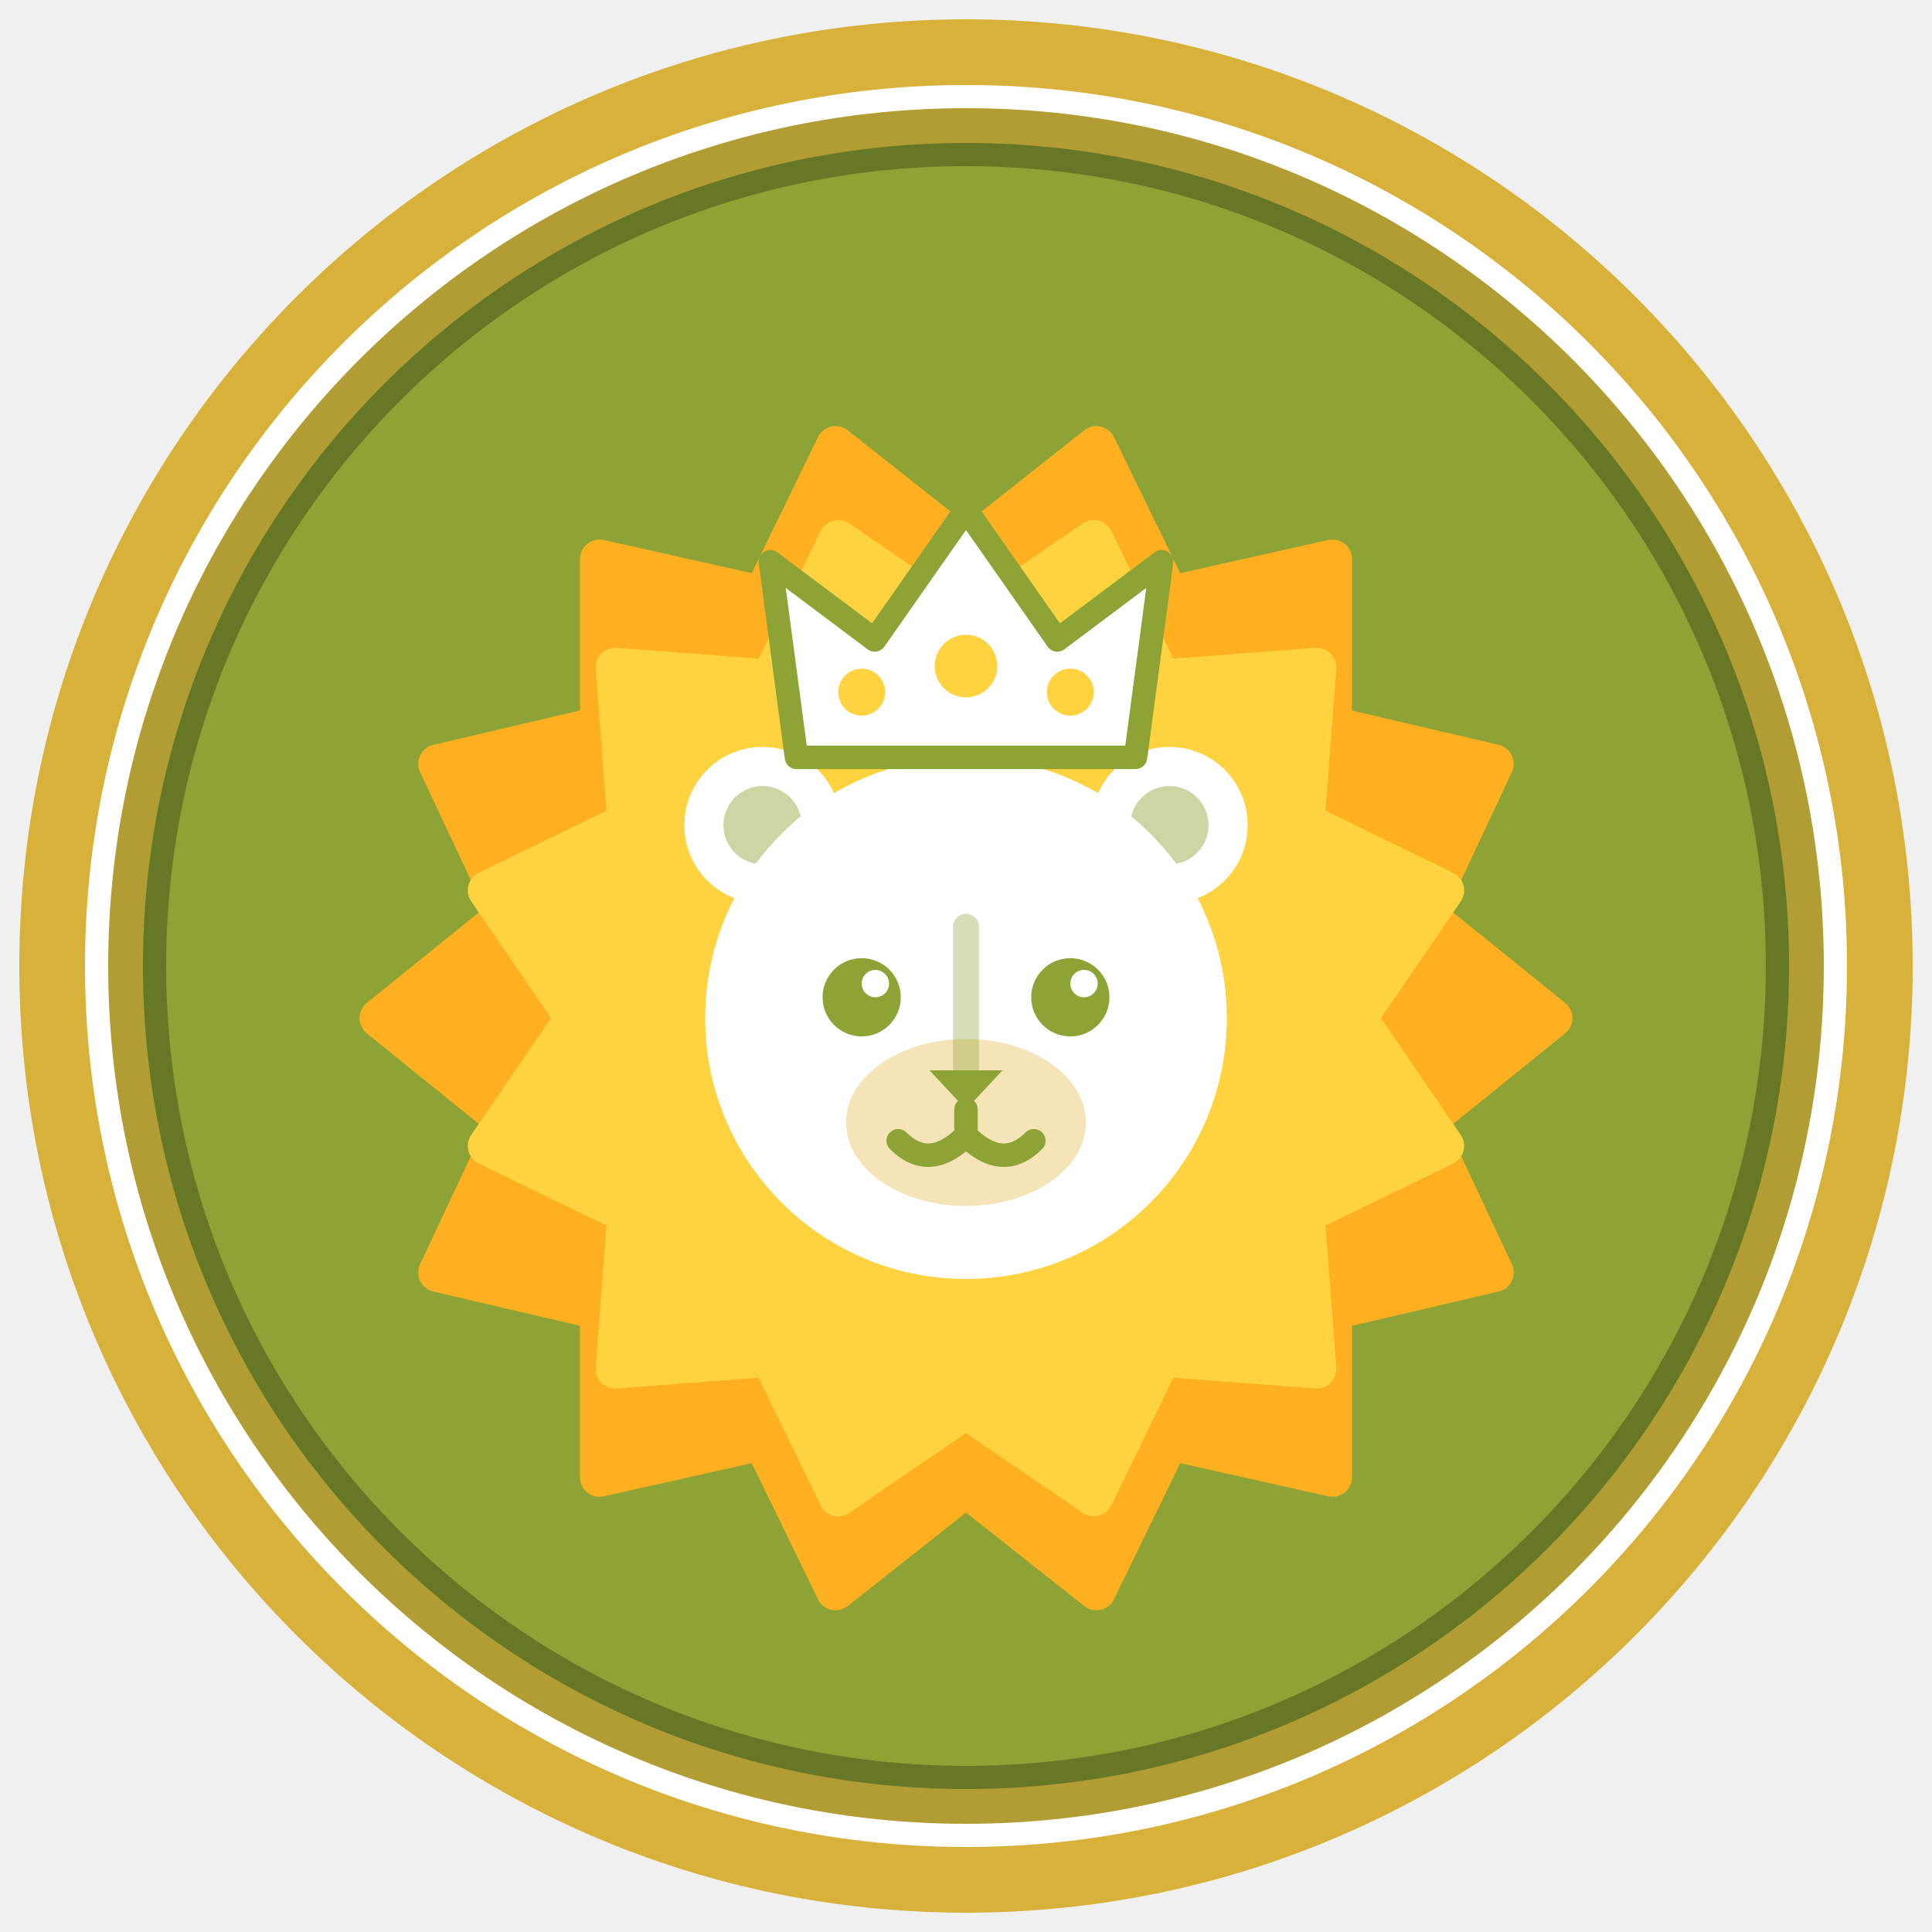
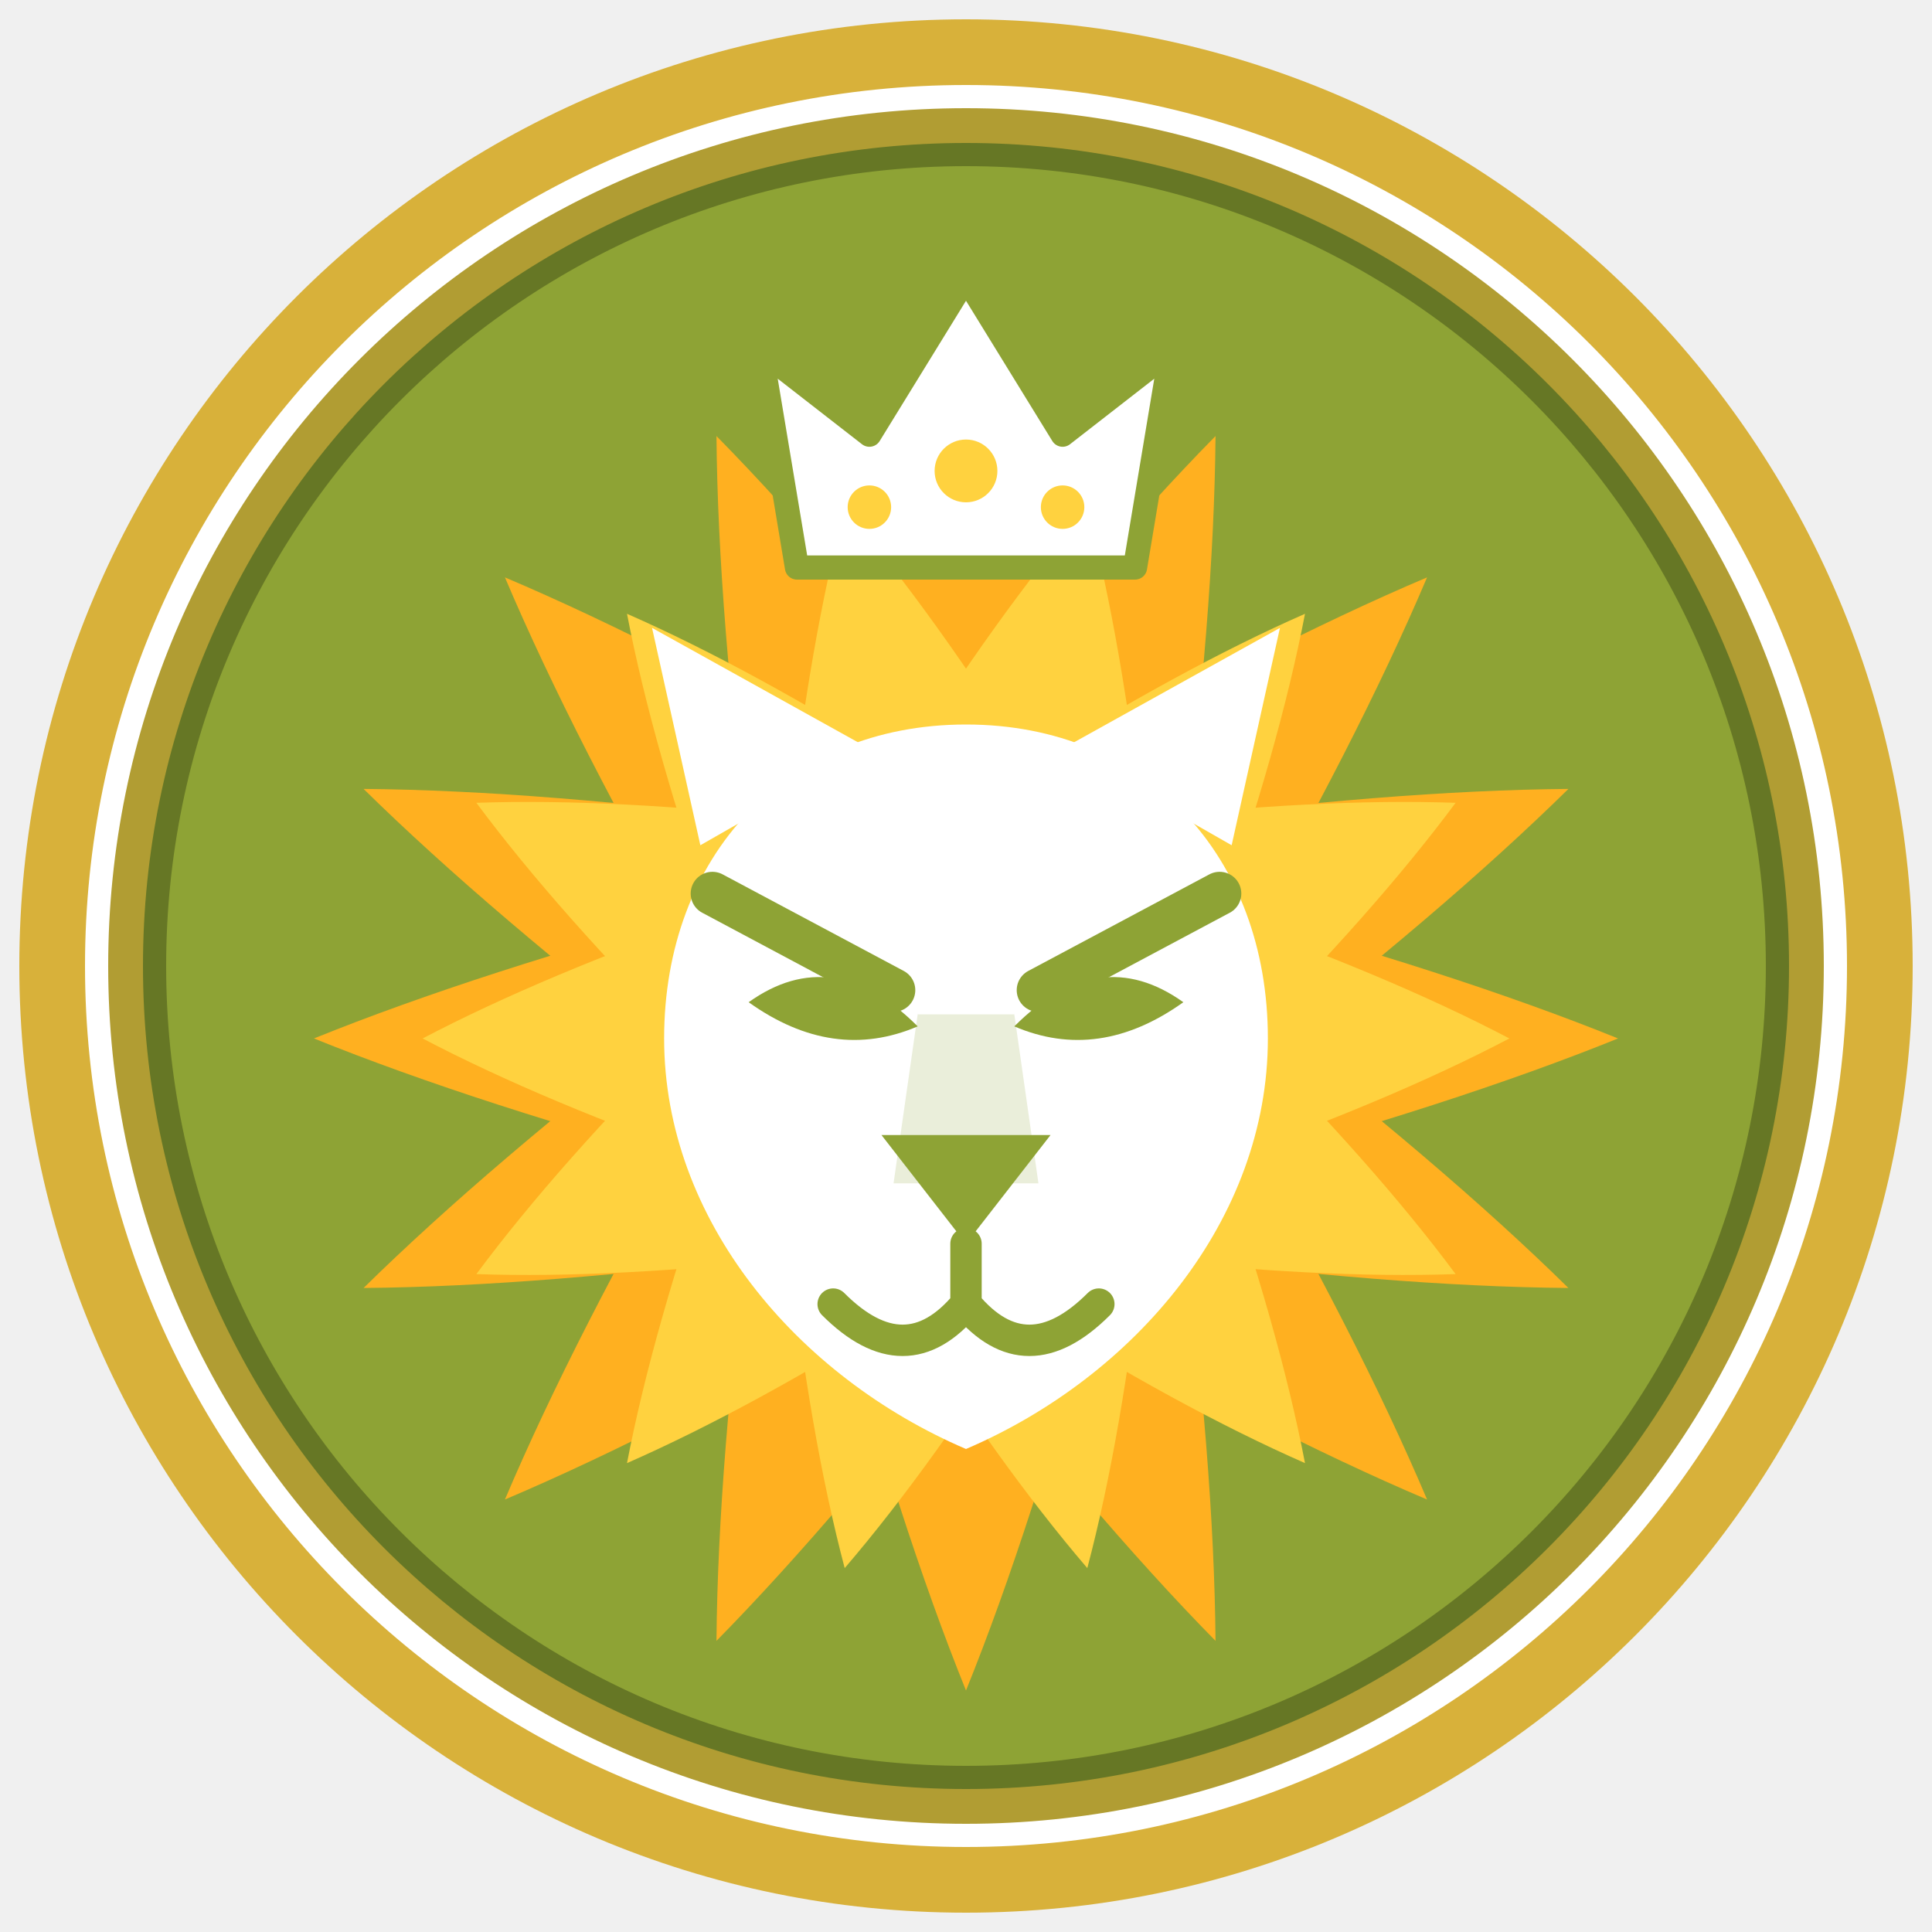
<svg xmlns="http://www.w3.org/2000/svg" viewBox="-100 -100 200 200" width="400" height="400">
  <circle r="98" fill="#D8B13A" />
  <circle r="89" fill="#667725" opacity=".35" />
  <circle r="84" fill="#8EA335" />
  <circle r="84" fill="none" stroke="#667725" stroke-width="2.4" />
  <circle r="90" fill="none" stroke="#FFFFFF" stroke-width="2.4" />
-   <g transform="translate(0 0) scale(1.35)">
-     <polygon points="45.0,4.0 35.1,12.0 40.5,23.5 28.1,26.4 28.1,39.2 15.6,36.4 10.0,47.9 0.0,40.0 -10.0,47.9 -15.6,36.4 -28.1,39.2 -28.1,26.4 -40.5,23.5 -35.1,12.0 -45.0,4.0 -35.1,-4.0 -40.5,-15.5 -28.1,-18.4 -28.1,-31.2 -15.6,-28.4 -10.0,-39.9 -0.0,-32.0 10.0,-39.9 15.6,-28.4 28.1,-31.2 28.1,-18.4 40.5,-15.5 35.1,-4.0" fill="#FFB020" stroke-linejoin="round" stroke="#FFB020" stroke-width="3" />
-     <polygon points="36.7,13.8 26.0,19.0 26.9,30.9 15.0,30.0 9.8,40.7 0.0,34.0 -9.8,40.7 -15.0,30.0 -26.9,30.9 -26.0,19.0 -36.7,13.8 -30.0,4.0 -36.7,-5.8 -26.0,-11.0 -26.9,-22.9 -15.0,-22.0 -9.8,-32.7 -0.0,-26.0 9.8,-32.7 15.0,-22.0 26.9,-22.9 26.0,-11.0 36.7,-5.8 30.0,4.0" fill="#FFD23F" stroke-linejoin="round" stroke="#FFD23F" stroke-width="3" />
-     <circle cx="-15.6" cy="-10.8" r="6.0" fill="#FFFFFF" />
-     <circle cx="15.6" cy="-10.8" r="6.0" fill="#FFFFFF" />
-     <circle cx="-15.6" cy="-10.8" r="3.0" fill="#8EA335" opacity=".45" />
-     <circle cx="15.6" cy="-10.8" r="3.0" fill="#8EA335" opacity=".45" />
-     <circle cx="0" cy="4" r="20" fill="#FFFFFF" />
-     <circle cx="-8.0" cy="2.4" r="3.0" fill="#8EA335" />
-     <circle cx="8.0" cy="2.4" r="3.0" fill="#8EA335" />
-     <circle cx="-6.95" cy="1.35" r="1.05" fill="#FFFFFF" />
-     <circle cx="9.05" cy="1.35" r="1.05" fill="#FFFFFF" />
-     <ellipse cx="0" cy="12.0" rx="9.2" ry="6.4" fill="#F4E4B8" />
-     <path d="M-2.8,8.0 h5.6 l-2.8,3.0Z" fill="#8EA335" />
-     <path d="M0,11.0 v2.0 M0,13.0 q-2.8,2.8 -5.2,0.4 M0,13.0 q2.8,2.8 5.2,0.4" stroke="#8EA335" stroke-width="1.8" fill="none" stroke-linecap="round" />
-     <path d="M0,-3.0 V8.0" stroke="#8EA335" stroke-width="2" stroke-opacity=".35" stroke-linecap="round" />
-     <g transform="translate(0 -22)">
-       <path d="M-13,6 L-15,-9 L-7,-3 L0,-13 L7,-3 L15,-9 L13,6Z" fill="#FFFFFF" stroke="#8EA335" stroke-width="1.8" stroke-linejoin="round" />
-       <circle cx="0" cy="-1" r="2.4" fill="#FFD23F" />
-       <circle cx="-8" cy="1" r="1.8" fill="#FFD23F" />
-       <circle cx="8" cy="1" r="1.8" fill="#FFD23F" />
+   <g transform="translate(0 0) scale(1.25)">
+     <g transform="translate(0 6)">
+       <path d="M-11,0 Q-5.5,-20.4 0,-34 Q5.5,-20.4 11,0Z" fill="#FFB020" transform="rotate(0.0) translate(0 -20)" />
+       <path d="M-11,0 Q-5.5,-20.4 0,-34 Q5.5,-20.4 11,0Z" fill="#FFB020" transform="rotate(22.5) translate(0 -20)" />
+       <path d="M-11,0 Q-5.5,-20.4 0,-34 Q5.5,-20.4 11,0Z" fill="#FFB020" transform="rotate(45.0) translate(0 -20)" />
+       <path d="M-11,0 Q-5.5,-20.4 0,-34 Q5.5,-20.4 11,0Z" fill="#FFB020" transform="rotate(67.5) translate(0 -20)" />
+       <path d="M-11,0 Q-5.5,-20.4 0,-34 Q5.5,-20.4 11,0Z" fill="#FFB020" transform="rotate(90.0) translate(0 -20)" />
+       <path d="M-11,0 Q-5.5,-20.4 0,-34 Q5.5,-20.4 11,0Z" fill="#FFB020" transform="rotate(112.5) translate(0 -20)" />
+       <path d="M-11,0 Q-5.5,-20.4 0,-34 Q5.5,-20.4 11,0Z" fill="#FFB020" transform="rotate(135.0) translate(0 -20)" />
+       <path d="M-11,0 Q-5.5,-20.4 0,-34 Q5.5,-20.4 11,0Z" fill="#FFB020" transform="rotate(157.5) translate(0 -20)" />
+       <path d="M-11,0 Q-5.5,-20.4 0,-34 Q5.5,-20.4 11,0Z" fill="#FFB020" transform="rotate(180.0) translate(0 -20)" />
+       <path d="M-11,0 Q-5.5,-20.4 0,-34 Q5.5,-20.4 11,0Z" fill="#FFB020" transform="rotate(202.5) translate(0 -20)" />
+       <path d="M-11,0 Q-5.5,-20.4 0,-34 Q5.5,-20.4 11,0Z" fill="#FFB020" transform="rotate(225.0) translate(0 -20)" />
+       <path d="M-11,0 Q-5.5,-20.4 0,-34 Q5.5,-20.4 11,0Z" fill="#FFB020" transform="rotate(247.5) translate(0 -20)" />
+       <path d="M-11,0 Q-5.5,-20.4 0,-34 Q5.5,-20.4 11,0Z" fill="#FFB020" transform="rotate(270.0) translate(0 -20)" />
+       <path d="M-11,0 Q-5.5,-20.4 0,-34 Q5.5,-20.4 11,0Z" fill="#FFB020" transform="rotate(292.5) translate(0 -20)" />
+       <path d="M-11,0 Q-5.5,-20.4 0,-34 Q5.5,-20.4 11,0Z" fill="#FFB020" transform="rotate(315.0) translate(0 -20)" />
+       <path d="M-11,0 Q-5.5,-20.4 0,-34 Q5.5,-20.4 11,0Z" fill="#FFB020" transform="rotate(337.5) translate(0 -20)" />
+       <path d="M-10.5,0 Q-5.25,-15.0 0,-25 Q5.25,-15.0 10.5,0Z" fill="#FFD23F" transform="rotate(12.9) translate(0 -20)" />
+       <path d="M-10.5,0 Q-5.25,-15.0 0,-25 Q5.25,-15.0 10.5,0Z" fill="#FFD23F" transform="rotate(38.6) translate(0 -20)" />
+       <path d="M-10.5,0 Q-5.25,-15.0 0,-25 Q5.25,-15.0 10.5,0Z" fill="#FFD23F" transform="rotate(64.3) translate(0 -20)" />
+       <path d="M-10.5,0 Q-5.25,-15.0 0,-25 Q5.25,-15.0 10.5,0Z" fill="#FFD23F" transform="rotate(90.0) translate(0 -20)" />
+       <path d="M-10.5,0 Q-5.25,-15.0 0,-25 Q5.25,-15.0 10.5,0Z" fill="#FFD23F" transform="rotate(115.7) translate(0 -20)" />
+       <path d="M-10.5,0 Q-5.25,-15.0 0,-25 Q5.25,-15.0 10.5,0Z" fill="#FFD23F" transform="rotate(141.4) translate(0 -20)" />
+       <path d="M-10.5,0 Q-5.25,-15.0 0,-25 Q5.25,-15.0 10.5,0Z" fill="#FFD23F" transform="rotate(167.1) translate(0 -20)" />
+       <path d="M-10.5,0 Q-5.25,-15.0 0,-25 Q5.25,-15.0 10.5,0Z" fill="#FFD23F" transform="rotate(192.9) translate(0 -20)" />
+       <path d="M-10.5,0 Q-5.25,-15.0 0,-25 Q5.25,-15.0 10.5,0Z" fill="#FFD23F" transform="rotate(218.6) translate(0 -20)" />
+       <path d="M-10.5,0 Q-5.25,-15.0 0,-25 Q5.25,-15.0 10.5,0Z" fill="#FFD23F" transform="rotate(244.3) translate(0 -20)" />
+       <path d="M-10.5,0 Q-5.25,-15.0 0,-25 Q5.25,-15.0 10.5,0Z" fill="#FFD23F" transform="rotate(270.0) translate(0 -20)" />
+       <path d="M-10.5,0 Q-5.25,-15.0 0,-25 Q5.25,-15.0 10.5,0Z" fill="#FFD23F" transform="rotate(295.7) translate(0 -20)" />
+       <path d="M-10.5,0 Q-5.25,-15.0 0,-25 Q5.25,-15.0 10.5,0Z" fill="#FFD23F" transform="rotate(321.4) translate(0 -20)" />
+       <path d="M-10.5,0 Q-5.25,-15.0 0,-25 Q5.25,-15.0 10.5,0Z" fill="#FFD23F" transform="rotate(347.1) translate(0 -20)" />
+     </g>
+     <g transform="translate(0 6) scale(1.0)">
+       <path d="M-22,-16 L-26,-34 L-8,-24Z M22,-16 L26,-34 L8,-24Z" fill="#FFFFFF" />
+       <path d="M0,-26 C15,-26 25,-15 25,0 C25,15 14,28 0,34 C-14,28 -25,15 -25,0 C-25,-15 -15,-26 0,-26Z" fill="#FFFFFF" />
+       <path d="M-21,-12 L-6,-4 M21,-12 L6,-4" stroke="#8EA335" stroke-width="3.6" stroke-linecap="round" />
+       <path d="M-18,-3 Q-11,-8 -4,-1 Q-11,2 -18,-3Z M18,-3 Q11,-8 4,-1 Q11,2 18,-3Z" fill="#8EA335" />
+       <path d="M-4,-2 L4,-2 L6,12 L-6,12Z" fill="#8EA335" fill-opacity=".18" />
+       <path d="M-7,8 H7 L0,17Z" fill="#8EA335" />
+       <path d="M0,17 V22 M-11,22 Q-5,28 0,22 Q5,28 11,22" stroke="#8EA335" stroke-width="2.6" fill="none" stroke-linecap="round" />
+     </g>
+     <g transform="translate(0 -41)">
+       <path d="M-14,8 L-17,-10 L-8,-3 L0,-16 L8,-3 L17,-10 L14,8Z" fill="#FFFFFF" stroke="#8EA335" stroke-width="2" stroke-linejoin="round" />
+       <circle cy="0" r="2.6" fill="#FFD23F" />
+       <circle cx="-8" cy="3" r="1.8" fill="#FFD23F" />
+       <circle cx="8" cy="3" r="1.8" fill="#FFD23F" />
    </g>
  </g>
</svg>
